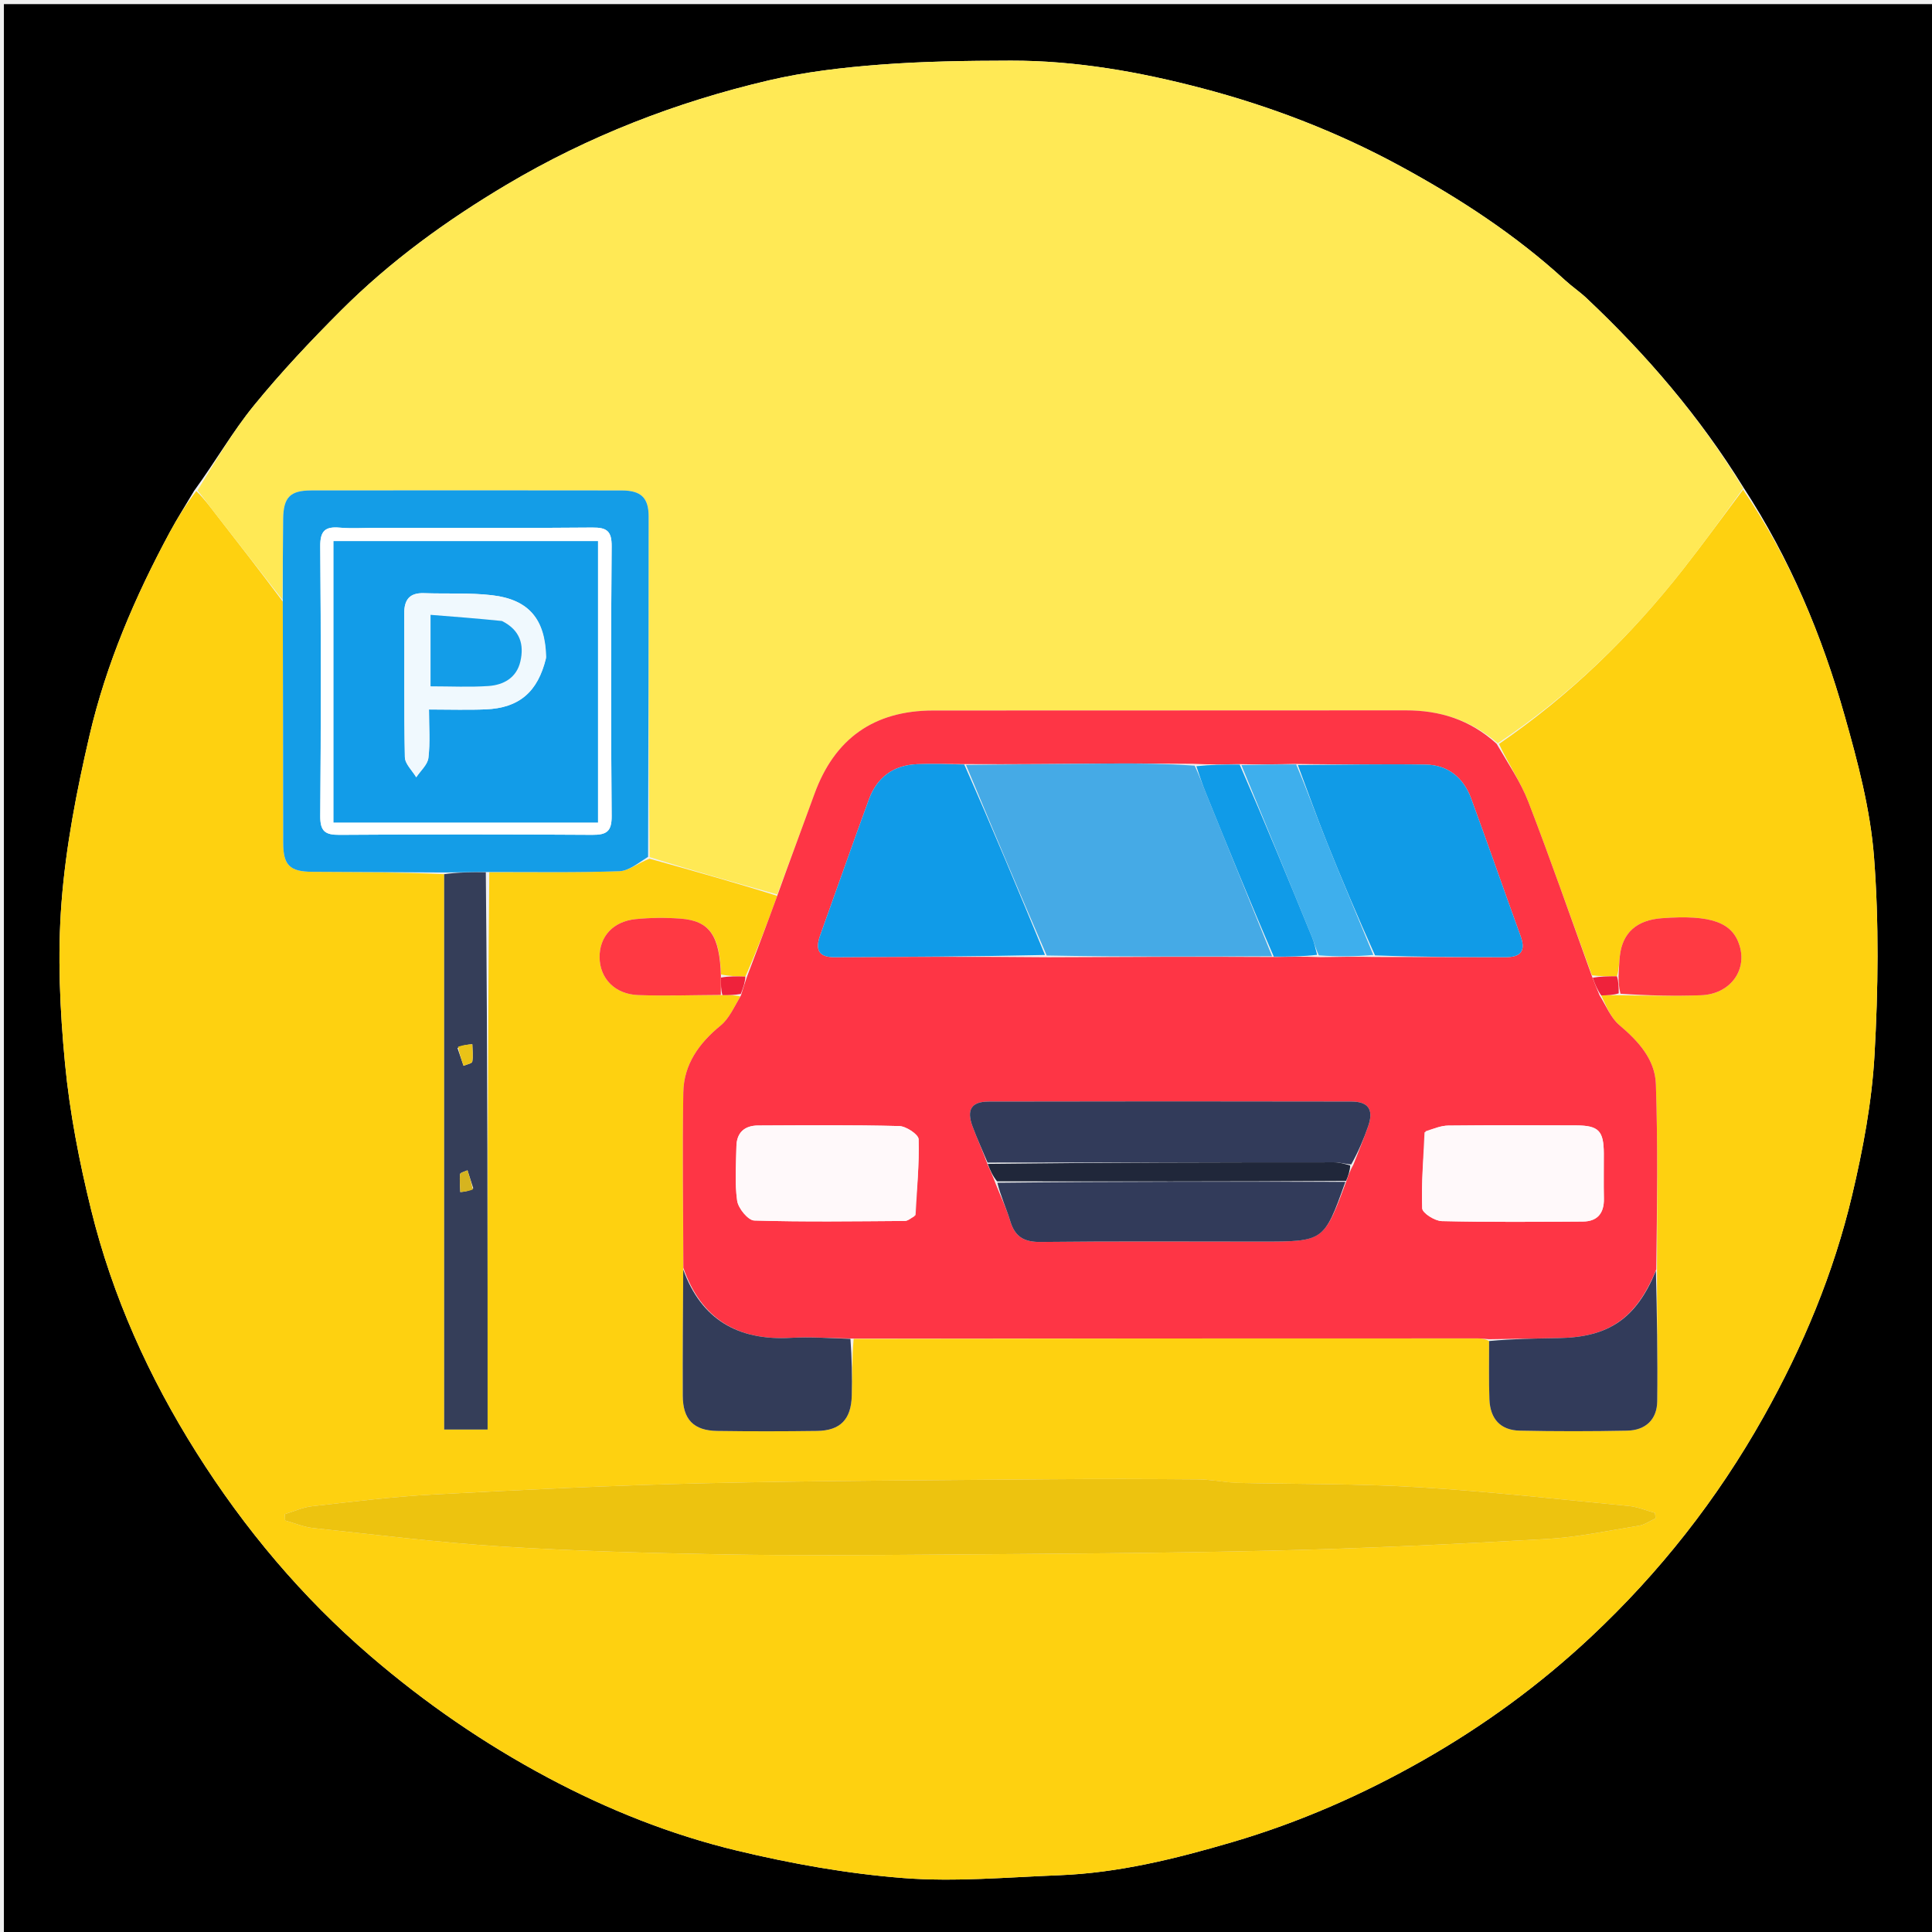
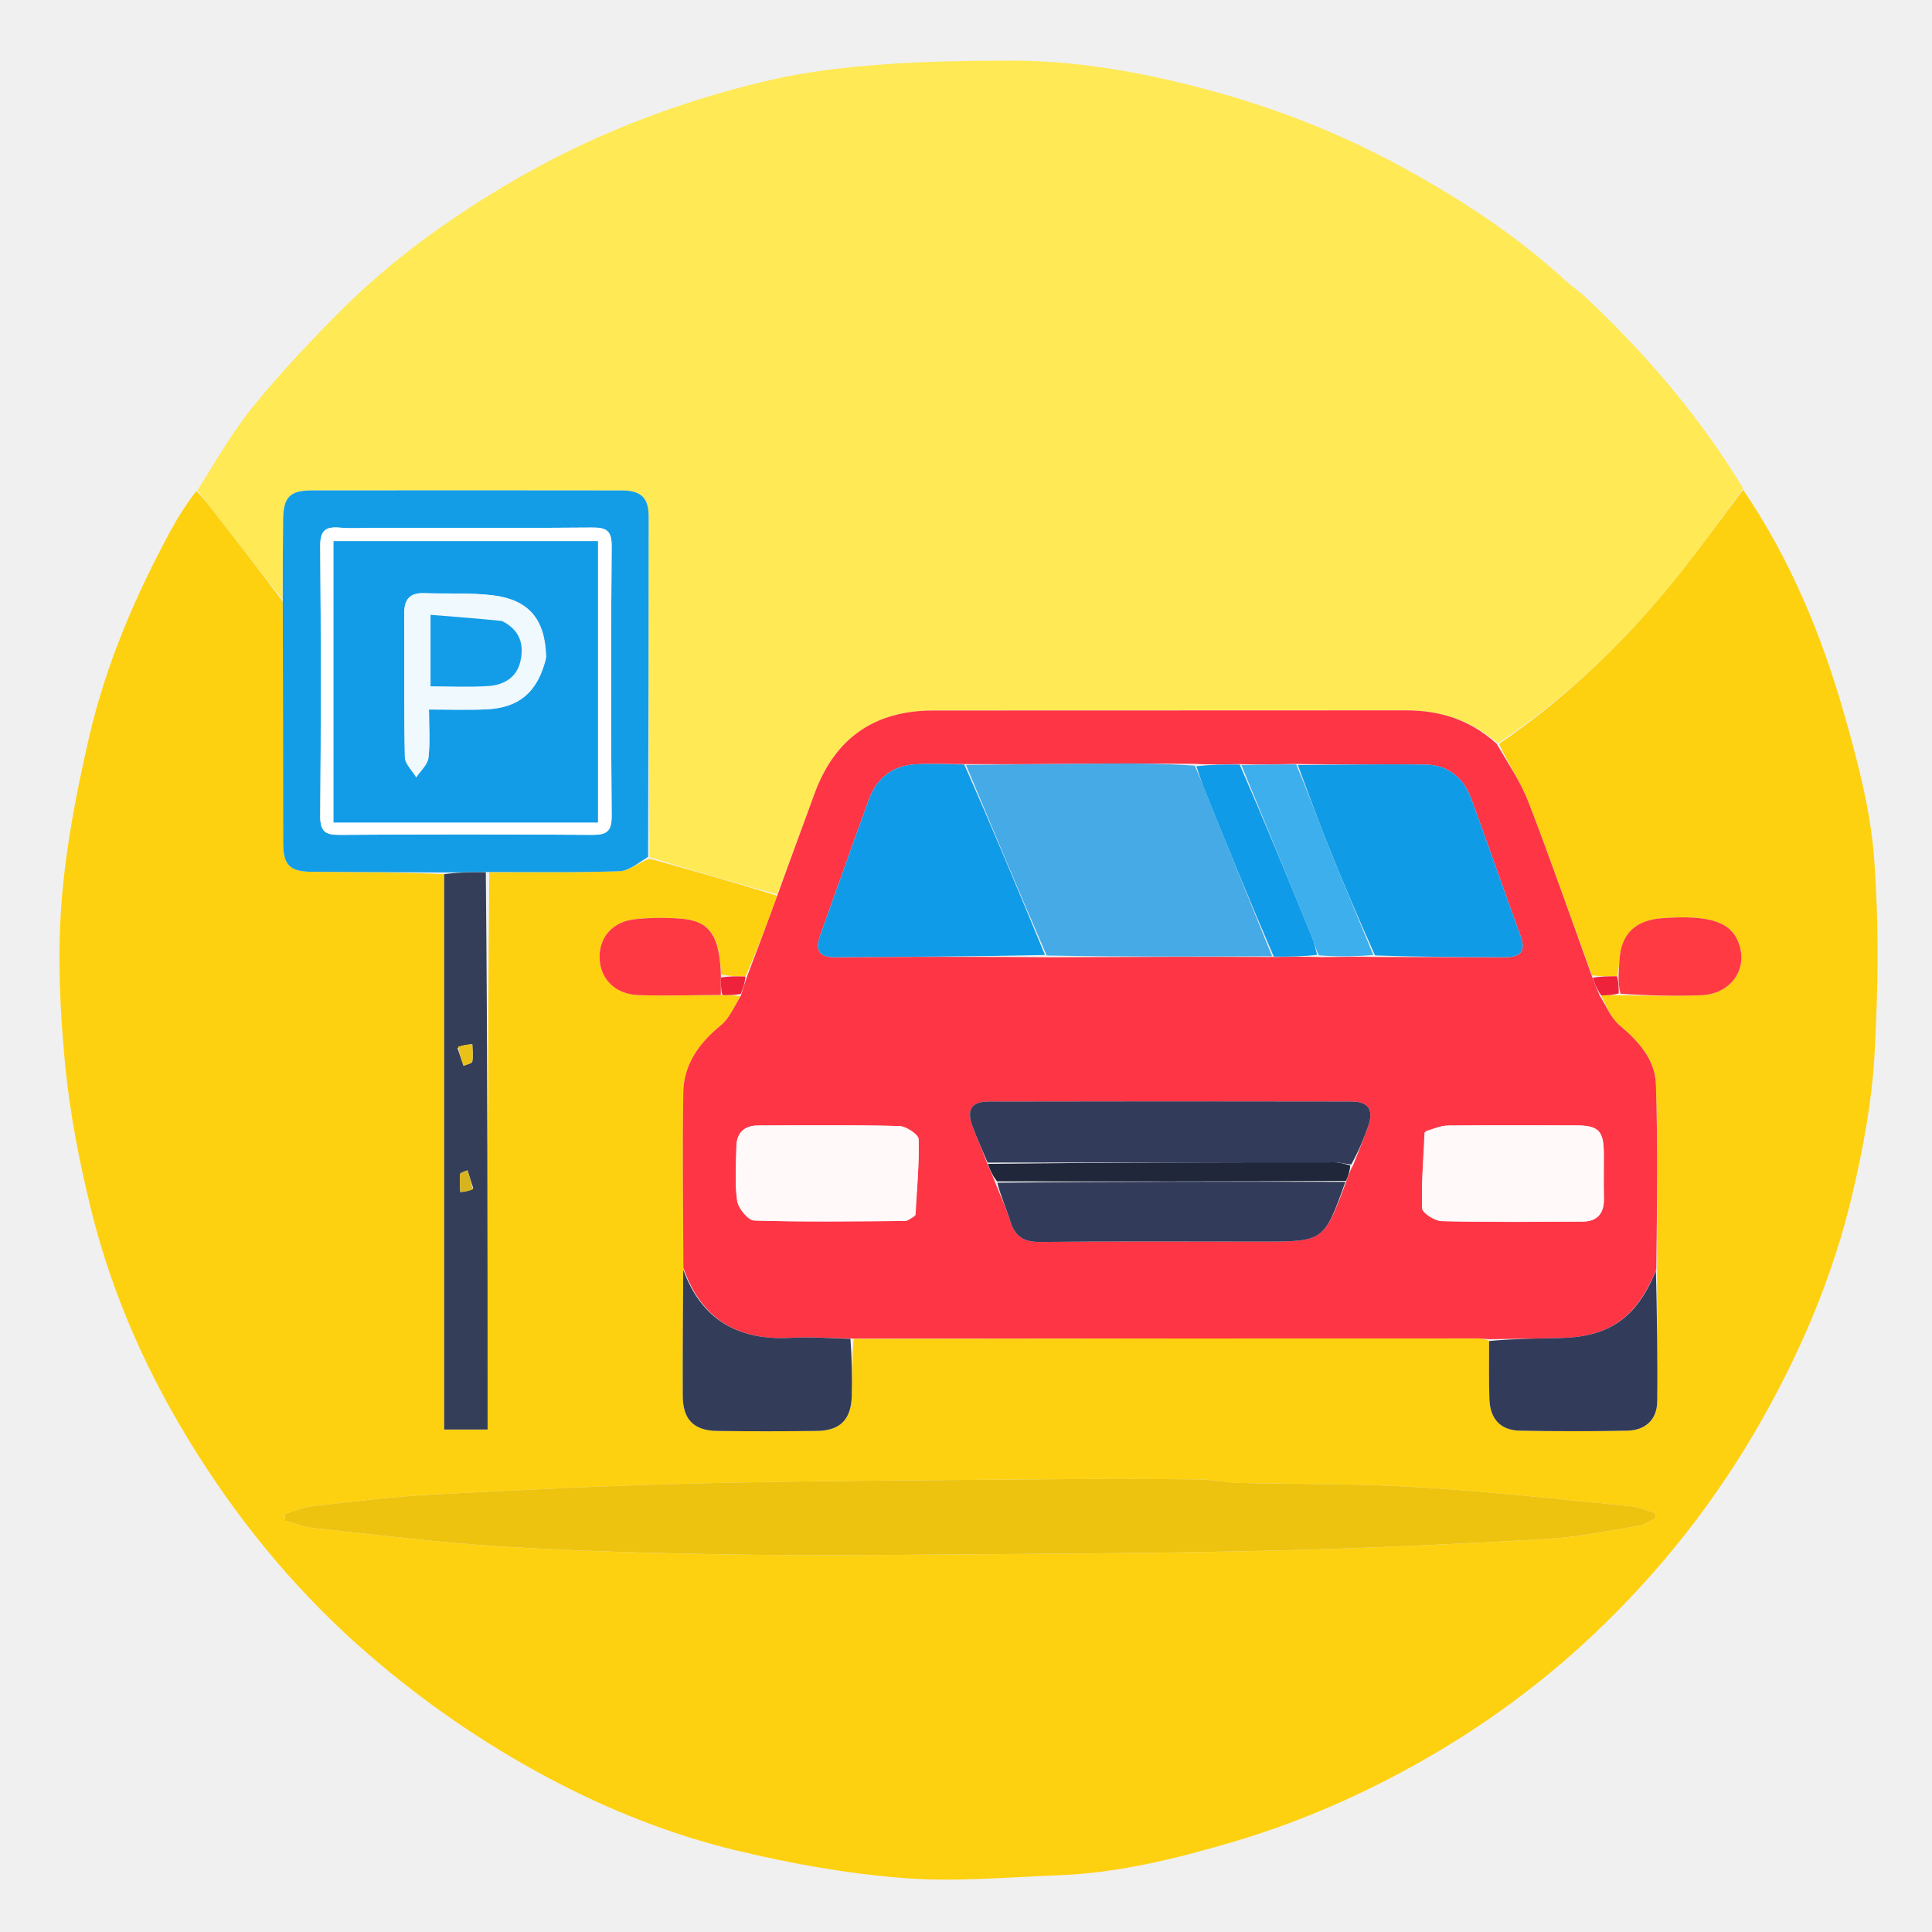
- <svg xmlns="http://www.w3.org/2000/svg" version="1.1" id="Layer_1" x="0px" y="0px" width="100%" viewBox="0 0 512 512" enable-background="new 0 0 512 512" xml:space="preserve">
-   <path fill="#000000" opacity="1" stroke="none" d=" M270,513   C180.022,513 90.544,513 1.033,513   C1.033,342.397 1.033,171.794 1.033,1.095   C171.562,1.095 342.123,1.095 512.842,1.095   C512.842,171.667 512.842,342.333 512.842,513   C432.127,513 351.313,513 270,513  M461.974,129.084   C450.465,110.443 436.335,93.972 420.42,78.987   C418.643,77.315 416.589,75.939 414.789,74.288   C401.661,62.242 386.842,52.598 371.274,44.116   C354.611,35.038 336.956,28.23 318.634,23.41   C302.044,19.046 285.142,16.042 267.902,16.072   C256.317,16.092 244.7,16.249 233.159,17.137   C223.271,17.898 213.299,19.057 203.663,21.317   C179.183,27.057 155.91,36.069 134.21,48.971   C118.31,58.423 103.425,69.219 90.348,82.3   C82.309,90.341 74.471,98.656 67.293,107.459   C61.624,114.41 57.1,122.294 51.42,130.106   C49.283,133.723 47.024,137.274 45.031,140.968   C35.777,158.123 28.11,176.006 23.703,194.98   C20.329,209.507 17.447,224.314 16.305,239.147   C15.217,253.288 15.875,267.699 17.23,281.85   C18.478,294.887 21.02,307.898 24.155,320.633   C29.803,343.573 39.475,364.983 52.055,384.933   C64.787,405.123 79.997,423.256 98.22,438.902   C112.737,451.367 128.297,462.079 145.153,471.07   C161.068,479.559 177.755,486.21 195.19,490.404   C209.693,493.892 224.559,496.548 239.41,497.704   C253.057,498.767 266.903,497.491 280.65,496.961   C296.338,496.357 311.464,492.616 326.459,488.215   C344.248,482.995 361.064,475.63 377.182,466.457   C393.257,457.308 408.063,446.482 421.52,433.883   C439.78,416.787 455.069,397.375 467.372,375.456   C477.83,356.824 485.957,337.357 490.847,316.667   C493.718,304.522 496.06,292.062 496.76,279.638   C497.744,262.187 497.968,244.561 496.636,227.154   C495.668,214.517 492.327,201.922 488.846,189.648   C482.83,168.435 474.426,148.146 461.974,129.084  z" />
-   <path fill="#FED110" opacity="1" stroke="none" d=" M461.936,129.77   C474.426,148.146 482.83,168.435 488.846,189.648   C492.327,201.922 495.668,214.517 496.636,227.154   C497.968,244.561 497.744,262.187 496.76,279.638   C496.06,292.062 493.718,304.522 490.847,316.667   C485.957,337.357 477.83,356.824 467.372,375.456   C455.069,397.375 439.78,416.787 421.52,433.883   C408.063,446.482 393.257,457.308 377.182,466.457   C361.064,475.63 344.248,482.995 326.459,488.215   C311.464,492.616 296.338,496.357 280.65,496.961   C266.903,497.491 253.057,498.767 239.41,497.704   C224.559,496.548 209.693,493.892 195.19,490.404   C177.755,486.21 161.068,479.559 145.153,471.07   C128.297,462.079 112.737,451.367 98.22,438.902   C79.997,423.256 64.787,405.123 52.055,384.933   C39.475,364.983 29.803,343.573 24.155,320.633   C21.02,307.898 18.478,294.887 17.23,281.85   C15.875,267.699 15.217,253.288 16.305,239.147   C17.447,224.314 20.329,209.507 23.703,194.98   C28.11,176.006 35.777,158.123 45.031,140.968   C47.024,137.274 49.283,133.723 52.021,130.139   C54.114,132.164 55.576,134.179 57.102,136.145   C63.011,143.755 68.941,151.349 74.937,159.419   C75.02,181.031 75.012,202.175 75.049,223.318   C75.059,229.311 76.783,230.998 82.759,231.036   C94.41,231.109 106.061,231.155 117.712,231.667   C117.713,280.992 117.713,329.862 117.713,378.837   C121.863,378.837 125.389,378.837 129.219,378.837   C129.219,329.362 129.219,280.288 129.671,231.154   C141.452,231.077 152.79,231.272 164.107,230.879   C166.681,230.79 169.186,228.67 172.137,227.564   C183.699,230.775 194.845,233.908 205.97,237.413   C203.285,244.804 200.622,251.822 197.531,258.801   C195.1,258.725 193.098,258.686 191.068,258.233   C190.757,247.88 188.027,244.024 180.382,243.448   C176.426,243.151 172.394,243.183 168.447,243.58   C162.436,244.185 158.851,248.218 158.897,253.691   C158.943,259.288 162.945,263.496 169.135,263.708   C176.424,263.958 183.73,263.706 191.454,263.714   C193.306,263.727 194.733,263.698 196.195,264.071   C194.509,266.938 193.223,269.933 190.984,271.762   C185.252,276.446 181.212,282.067 181.083,289.494   C180.815,304.983 181.061,320.481 181.06,336.447   C180.989,347.91 180.895,358.9 180.942,369.89   C180.969,376.168 183.819,379.121 190.051,379.212   C198.876,379.34 207.705,379.331 216.529,379.211   C222.686,379.127 225.566,376.159 225.726,369.882   C225.854,364.89 225.755,359.891 226.235,354.816   C281.689,354.718 336.664,354.697 391.639,354.689   C392.634,354.689 393.629,354.833 394.628,355.387   C394.646,360.856 394.521,365.855 394.713,370.841   C394.914,376.055 397.665,379.029 402.74,379.135   C412.223,379.334 421.714,379.326 431.197,379.141   C436.102,379.045 439.124,376.187 439.182,371.365   C439.32,359.723 439.103,348.077 439.123,336.06   C439.136,319.563 439.369,303.426 438.824,287.316   C438.601,280.703 434.158,275.897 429.121,271.634   C426.824,269.69 425.618,266.455 424.339,263.802   C426.166,263.75 427.57,263.702 429.433,263.76   C436.857,263.844 443.827,263.996 450.783,263.751   C458.367,263.484 463.032,257.325 461.022,250.653   C459.135,244.393 453.419,242.369 440.367,243.339   C433.748,243.832 429.987,247.174 429.288,253.269   C429.081,255.076 429.044,256.904 428.5,258.724   C426.068,258.738 424.066,258.75 421.886,258.462   C416.181,242.918 410.858,227.597 405.019,212.476   C402.965,207.155 399.648,202.323 397.246,197.152   C416.17,184.171 432.149,168.557 446.076,150.82   C451.5,143.912 456.657,136.793 461.936,129.77  M326.791,392.958   C323.656,392.64 320.523,392.075 317.385,392.049   C304.393,391.944 291.398,391.905 278.406,392.019   C247.784,392.288 217.156,392.378 186.544,393.078   C162.636,393.625 138.738,394.8 114.854,396.056   C104.1,396.621 93.382,397.975 82.67,399.172   C80.226,399.444 77.875,400.544 75.481,401.263   C75.508,401.825 75.535,402.388 75.562,402.95   C78.021,403.633 80.442,404.676 82.946,404.942   C99.602,406.71 116.244,408.798 132.95,409.84   C152.512,411.059 172.13,411.573 191.733,411.926   C210.55,412.264 229.38,412.127 248.203,411.982   C277.992,411.752 307.786,411.626 337.565,410.92   C361.639,410.349 385.706,409.201 409.751,407.86   C417.999,407.4 426.184,405.649 434.37,404.323   C435.897,404.075 437.296,403.042 438.754,402.372   C438.695,401.89 438.637,401.408 438.579,400.925   C436.262,400.298 433.978,399.325 431.623,399.099   C413.132,397.322 394.653,395.258 376.119,394.141   C360.028,393.172 343.87,393.326 326.791,392.958  z" />
-   <path fill="#FFE955" opacity="1" stroke="none" d=" M461.955,129.427   C456.657,136.793 451.5,143.912 446.076,150.82   C432.149,168.557 416.17,184.171 396.941,196.977   C389.587,190.721 381.573,188.241 372.547,188.252   C330.788,188.304 289.029,188.245 247.271,188.292   C231.582,188.31 221.151,195.769 215.833,210.413   C212.603,219.307 209.275,228.166 205.992,237.04   C194.845,233.908 183.699,230.775 172.167,227.142   C171.83,196.699 171.908,166.757 171.895,136.815   C171.893,131.895 169.843,129.985 164.798,129.978   C137.349,129.937 109.9,129.94 82.451,129.973   C76.861,129.979 75.111,131.817 75.042,137.502   C74.955,144.651 74.92,151.8 74.863,158.949   C68.941,151.349 63.011,143.755 57.102,136.145   C55.576,134.179 54.114,132.164 52.345,129.968   C57.1,122.294 61.624,114.41 67.293,107.459   C74.471,98.656 82.309,90.341 90.348,82.3   C103.425,69.219 118.31,58.423 134.21,48.971   C155.91,36.069 179.183,27.057 203.663,21.317   C213.299,19.057 223.271,17.898 233.159,17.137   C244.7,16.249 256.317,16.092 267.902,16.072   C285.142,16.042 302.044,19.046 318.634,23.41   C336.956,28.23 354.611,35.038 371.274,44.116   C386.842,52.598 401.661,62.242 414.789,74.288   C416.589,75.939 418.643,77.315 420.42,78.987   C436.335,93.972 450.465,110.443 461.955,129.427  z" />
-   <path fill="#FE3545" opacity="1" stroke="none" d=" M205.97,237.413   C209.275,228.166 212.603,219.307 215.833,210.413   C221.151,195.769 231.582,188.31 247.271,188.292   C289.029,188.245 330.788,188.304 372.547,188.252   C381.573,188.241 389.587,190.721 396.602,197.092   C399.648,202.323 402.965,207.155 405.019,212.476   C410.858,227.597 416.181,242.918 421.914,258.806   C422.72,260.903 423.318,262.354 423.917,263.806   C425.618,266.455 426.824,269.69 429.121,271.634   C434.158,275.897 438.601,280.703 438.824,287.316   C439.369,303.426 439.136,319.563 438.928,336.393   C433.657,349.394 426.358,354.392 413.068,354.608   C406.92,354.707 400.772,354.809 394.625,354.91   C393.629,354.833 392.634,354.689 391.639,354.689   C336.664,354.697 281.689,354.718 225.852,354.73   C219.875,354.641 214.742,354.244 209.649,354.538   C195.484,355.354 185.806,349.56 181.097,335.975   C181.061,320.481 180.815,304.983 181.083,289.494   C181.212,282.067 185.252,276.446 190.984,271.762   C193.223,269.933 194.509,266.938 196.364,263.797   C196.987,261.693 197.473,260.266 197.959,258.84   C200.622,251.822 203.285,244.804 205.97,237.413  M328.086,202.501   C324.392,202.574 320.698,202.648 316.114,202.415   C308.987,202.384 301.859,202.292 294.732,202.337   C281.819,202.418 268.906,202.581 255.086,202.492   C251.098,202.489 247.106,202.364 243.125,202.511   C236.817,202.744 232.432,205.952 230.275,211.831   C225.878,223.814 221.671,235.866 217.352,247.877   C216.026,251.566 216.831,253.693 221.158,253.67   C239.762,253.569 258.365,253.501 277.875,253.689   C297.625,253.597 317.375,253.506 338.003,253.618   C341.695,253.544 345.387,253.47 349.967,253.661   C354.658,253.571 359.348,253.481 364.945,253.616   C376.257,253.631 387.569,253.633 398.881,253.67   C402.81,253.682 404.479,252.232 402.991,248.132   C398.573,235.964 394.327,223.733 389.861,211.583   C387.843,206.095 383.732,202.723 377.837,202.625   C366.542,202.439 355.239,202.678 343.067,202.443   C338.369,202.544 333.671,202.646 328.086,202.501  M356.919,312.691   C357.333,311.497 357.747,310.303 358.674,308.608   C359.991,305.206 361.409,301.839 362.599,298.393   C364.083,294.092 362.676,291.93 358.154,291.922   C326.09,291.861 294.026,291.856 261.962,291.929   C257.404,291.94 256.097,294.097 257.714,298.462   C258.921,301.721 260.373,304.889 261.797,308.787   C262.447,310.223 263.096,311.66 263.904,313.828   C265.194,317.071 266.72,320.243 267.717,323.574   C268.965,327.747 271.351,329.183 275.763,329.132   C295.235,328.906 314.71,329.035 334.184,329.035   C350.89,329.035 350.89,329.035 356.919,312.691  M242.645,322.01   C242.994,315.305 243.628,308.592 243.44,301.902   C243.404,300.639 240.125,298.46 238.299,298.415   C225.836,298.104 213.361,298.215 200.89,298.269   C197.356,298.285 195.229,300.116 195.161,303.768   C195.072,308.588 194.682,313.477 195.354,318.203   C195.639,320.206 198.248,323.399 199.879,323.448   C213.164,323.85 226.469,323.652 239.767,323.566   C240.525,323.561 241.279,322.938 242.645,322.01  M377.502,300.089   C377.218,306.805 376.655,313.533 376.901,320.23   C376.947,321.468 380.241,323.559 382.074,323.603   C394.538,323.9 407.012,323.806 419.481,323.72   C423.338,323.693 425.135,321.505 425.048,317.624   C424.958,313.635 425.048,309.643 425.026,305.653   C424.992,299.688 423.657,298.273 417.74,298.247   C406.434,298.195 395.126,298.173 383.821,298.288   C381.908,298.307 380.003,299.073 377.502,300.089  z" />
-   <path fill="#EDC30F" opacity="1" stroke="none" d=" M327.266,392.97   C343.87,393.326 360.028,393.172 376.119,394.141   C394.653,395.258 413.132,397.322 431.623,399.099   C433.978,399.325 436.262,400.298 438.579,400.925   C438.637,401.408 438.695,401.89 438.754,402.372   C437.296,403.042 435.897,404.075 434.37,404.323   C426.184,405.649 417.999,407.4 409.751,407.86   C385.706,409.201 361.639,410.349 337.565,410.92   C307.786,411.626 277.992,411.752 248.203,411.982   C229.38,412.127 210.55,412.264 191.733,411.926   C172.13,411.573 152.512,411.059 132.95,409.84   C116.244,408.798 99.602,406.71 82.946,404.942   C80.442,404.676 78.021,403.633 75.562,402.95   C75.535,402.388 75.508,401.825 75.481,401.263   C77.875,400.544 80.226,399.444 82.67,399.172   C93.382,397.975 104.1,396.621 114.854,396.056   C138.738,394.8 162.636,393.625 186.544,393.078   C217.156,392.378 247.784,392.288 278.406,392.019   C291.398,391.905 304.393,391.944 317.385,392.049   C320.523,392.075 323.656,392.64 327.266,392.97  z" />
-   <path fill="#149DE7" opacity="1" stroke="none" d=" M74.937,159.419   C74.92,151.8 74.955,144.651 75.042,137.502   C75.111,131.817 76.861,129.979 82.451,129.973   C109.9,129.94 137.349,129.937 164.798,129.978   C169.843,129.985 171.893,131.895 171.895,136.815   C171.908,166.757 171.83,196.699 171.752,227.063   C169.186,228.67 166.681,230.79 164.107,230.879   C152.79,231.272 141.452,231.077 129.197,231.089   C124.752,231.126 121.232,231.169 117.712,231.212   C106.061,231.155 94.41,231.109 82.759,231.036   C76.783,230.998 75.059,229.311 75.049,223.318   C75.012,202.175 75.02,181.031 74.937,159.419  M99.506,139.886   C96.341,139.886 93.158,140.103 90.016,139.831   C86.192,139.5 84.836,140.66 84.87,144.771   C85.068,168.588 85.064,192.409 84.873,216.227   C84.84,220.286 86.129,221.272 89.983,221.245   C112.302,221.089 134.623,221.094 156.942,221.241   C160.74,221.266 162.126,220.366 162.092,216.255   C161.895,192.438 161.897,168.617 162.091,144.8   C162.124,140.721 160.817,139.773 156.97,139.808   C138.149,139.982 119.326,139.886 99.506,139.886  z" />
-   <path fill="#353E59" opacity="1" stroke="none" d=" M117.712,231.667   C121.232,231.169 124.752,231.126 128.745,231.148   C129.219,280.288 129.219,329.362 129.219,378.837   C125.389,378.837 121.863,378.837 117.713,378.837   C117.713,329.862 117.713,280.992 117.712,231.667  M125.416,314.898   C124.907,313.313 124.398,311.729 123.889,310.144   C123.204,310.476 121.978,310.743 121.929,311.152   C121.742,312.714 121.933,314.322 121.983,315.912   C123.05,315.805 124.118,315.698 125.416,314.898  M121.24,277.741   C121.774,279.309 122.309,280.878 122.844,282.446   C123.652,282.09 125.063,281.847 125.154,281.358   C125.432,279.868 125.201,278.283 125.168,276.736   C123.966,276.83 122.765,276.925 121.24,277.741  z" />
-   <path fill="#333C59" opacity="1" stroke="none" d=" M181.06,336.447   C185.806,349.56 195.484,355.354 209.649,354.538   C214.742,354.244 219.875,354.641 225.373,354.809   C225.755,359.891 225.854,364.89 225.726,369.882   C225.566,376.159 222.686,379.127 216.529,379.211   C207.705,379.331 198.876,379.34 190.051,379.212   C183.819,379.121 180.969,376.168 180.942,369.89   C180.895,358.9 180.989,347.91 181.06,336.447  z" />
-   <path fill="#323B5A" opacity="1" stroke="none" d=" M394.628,355.387   C400.772,354.809 406.92,354.707 413.068,354.608   C426.358,354.392 433.657,349.394 438.834,336.764   C439.103,348.077 439.32,359.723 439.182,371.365   C439.124,376.187 436.102,379.045 431.197,379.141   C421.714,379.326 412.223,379.334 402.74,379.135   C397.665,379.029 394.914,376.055 394.713,370.841   C394.521,365.855 394.646,360.856 394.628,355.387  z" />
-   <path fill="#FF3A43" opacity="1" stroke="none" d=" M428.929,258.722   C429.044,256.904 429.081,255.076 429.288,253.269   C429.987,247.174 433.748,243.832 440.367,243.339   C453.419,242.369 459.135,244.393 461.022,250.653   C463.032,257.325 458.367,263.484 450.783,263.751   C443.827,263.996 436.857,263.844 429.439,263.351   C428.966,261.464 428.947,260.093 428.929,258.722  z" />
-   <path fill="#FF3943" opacity="1" stroke="none" d=" M191.028,263.672   C183.73,263.706 176.424,263.958 169.135,263.708   C162.945,263.496 158.943,259.288 158.897,253.691   C158.851,248.218 162.436,244.185 168.447,243.58   C172.394,243.183 176.426,243.151 180.382,243.448   C188.027,244.024 190.757,247.88 191.044,258.654   C191.042,260.884 191.035,262.278 191.028,263.672  z" />
-   <path fill="#EF223B" opacity="1" stroke="none" d=" M191.454,263.714   C191.035,262.278 191.042,260.884 191.072,259.069   C193.098,258.686 195.1,258.725 197.531,258.801   C197.473,260.266 196.987,261.693 196.33,263.394   C194.733,263.698 193.306,263.727 191.454,263.714  z" />
-   <path fill="#EF223B" opacity="1" stroke="none" d=" M428.5,258.724   C428.947,260.093 428.966,261.464 428.979,263.244   C427.57,263.702 426.166,263.75 424.339,263.802   C423.318,262.354 422.72,260.903 422.093,259.107   C424.066,258.75 426.068,258.738 428.5,258.724  z" />
-   <path fill="#45AAE6" opacity="1" stroke="none" d=" M337.126,253.414   C317.375,253.506 297.625,253.597 277.385,253.217   C269.928,236.067 262.96,219.388 255.993,202.709   C268.906,202.581 281.819,202.418 294.732,202.337   C301.859,202.292 308.987,202.384 316.599,202.903   C317.88,205.575 318.612,207.785 319.483,209.938   C325.348,224.437 331.241,238.923 337.126,253.414  z" />
-   <path fill="#109BE8" opacity="1" stroke="none" d=" M255.539,202.601   C262.96,219.388 269.928,236.067 276.932,253.083   C258.365,253.501 239.762,253.569 221.158,253.67   C216.831,253.693 216.026,251.566 217.352,247.877   C221.671,235.866 225.878,223.814 230.275,211.831   C232.432,205.952 236.817,202.744 243.125,202.511   C247.106,202.364 251.098,202.489 255.539,202.601  z" />
-   <path fill="#109BE7" opacity="1" stroke="none" d=" M343.939,202.74   C355.239,202.678 366.542,202.439 377.837,202.625   C383.732,202.723 387.843,206.095 389.861,211.583   C394.327,223.733 398.573,235.964 402.991,248.132   C404.479,252.232 402.81,253.682 398.881,253.67   C387.569,253.633 376.257,253.631 364.399,253.187   C359.772,242.916 355.603,233.11 351.639,223.223   C348.925,216.454 346.496,209.572 343.939,202.74  z" />
-   <path fill="#323B5A" opacity="1" stroke="none" d=" M261.717,308.097   C260.373,304.889 258.921,301.721 257.714,298.462   C256.097,294.097 257.404,291.94 261.962,291.929   C294.026,291.856 326.09,291.861 358.154,291.922   C362.676,291.93 364.083,294.092 362.599,298.393   C361.409,301.839 359.991,305.206 358.076,308.602   C356.178,308.397 354.878,308.026 353.578,308.025   C322.957,308.025 292.337,308.065 261.717,308.097  z" />
-   <path fill="#323B5A" opacity="1" stroke="none" d=" M356.542,313.193   C350.89,329.035 350.89,329.035 334.184,329.035   C314.71,329.035 295.235,328.906 275.763,329.132   C271.351,329.183 268.965,327.747 267.717,323.574   C266.72,320.243 265.194,317.071 264.311,313.439   C295.326,313.098 325.934,313.145 356.542,313.193  z" />
-   <path fill="#FFF9FA" opacity="1" stroke="none" d=" M242.34,322.306   C241.279,322.938 240.525,323.561 239.767,323.566   C226.469,323.652 213.164,323.85 199.879,323.448   C198.248,323.399 195.639,320.206 195.354,318.203   C194.682,313.477 195.072,308.588 195.161,303.768   C195.229,300.116 197.356,298.285 200.89,298.269   C213.361,298.215 225.836,298.104 238.299,298.415   C240.125,298.46 243.404,300.639 243.44,301.902   C243.628,308.592 242.994,315.305 242.34,322.306  z" />
-   <path fill="#FFF9FA" opacity="1" stroke="none" d=" M377.798,299.791   C380.003,299.073 381.908,298.307 383.821,298.288   C395.126,298.173 406.434,298.195 417.74,298.247   C423.657,298.273 424.992,299.688 425.026,305.653   C425.048,309.643 424.958,313.635 425.048,317.624   C425.135,321.505 423.338,323.693 419.481,323.72   C407.012,323.806 394.538,323.9 382.074,323.603   C380.241,323.559 376.947,321.468 376.901,320.23   C376.655,313.533 377.218,306.805 377.798,299.791  z" />
-   <path fill="#3EAFED" opacity="1" stroke="none" d=" M343.503,202.592   C346.496,209.572 348.925,216.454 351.639,223.223   C355.603,233.11 359.772,242.916 363.946,253.074   C359.348,253.481 354.658,253.571 349.491,253.174   C348.59,251.263 348.283,249.792 347.724,248.424   C341.496,233.189 335.23,217.97 328.973,202.747   C333.671,202.646 338.369,202.544 343.503,202.592  z" />
-   <path fill="#109BE8" opacity="1" stroke="none" d=" M328.529,202.624   C335.23,217.97 341.496,233.189 347.724,248.424   C348.283,249.792 348.59,251.263 349.047,253.042   C345.387,253.47 341.695,253.544 337.565,253.516   C331.241,238.923 325.348,224.437 319.483,209.938   C318.612,207.785 317.88,205.575 317.044,203.056   C320.698,202.648 324.392,202.574 328.529,202.624  z" />
-   <path fill="#20273A" opacity="1" stroke="none" d=" M356.73,312.942   C325.934,313.145 295.326,313.098 264.232,313.073   C263.096,311.66 262.447,310.223 261.757,308.442   C292.337,308.065 322.957,308.025 353.578,308.025   C354.878,308.026 356.178,308.397 357.82,308.852   C357.747,310.303 357.333,311.497 356.73,312.942  z" />
-   <path fill="#FFFFFF" opacity="1" stroke="none" d=" M100.005,139.886   C119.326,139.886 138.149,139.982 156.97,139.808   C160.817,139.773 162.124,140.721 162.091,144.8   C161.897,168.617 161.895,192.438 162.092,216.255   C162.126,220.366 160.74,221.266 156.942,221.241   C134.623,221.094 112.302,221.089 89.983,221.245   C86.129,221.272 84.84,220.286 84.873,216.227   C85.064,192.409 85.068,168.588 84.87,144.771   C84.836,140.66 86.192,139.5 90.016,139.831   C93.158,140.103 96.341,139.886 100.005,139.886  M116.5,217.97   C130.436,217.97 144.371,217.97 158.469,217.97   C158.469,192.732 158.469,168.044 158.469,143.395   C134.89,143.395 111.678,143.395 88.395,143.395   C88.395,168.326 88.395,192.891 88.395,217.97   C97.608,217.97 106.554,217.97 116.5,217.97  z" />
-   <path fill="#D6B41F" opacity="1" stroke="none" d=" M125.3,315.245   C124.118,315.698 123.05,315.805 121.983,315.912   C121.933,314.322 121.742,312.714 121.929,311.152   C121.978,310.743 123.204,310.476 123.889,310.144   C124.398,311.729 124.907,313.313 125.3,315.245  z" />
-   <path fill="#EAC217" opacity="1" stroke="none" d=" M121.401,277.38   C122.765,276.925 123.966,276.83 125.168,276.736   C125.201,278.283 125.432,279.868 125.154,281.358   C125.063,281.847 123.652,282.09 122.844,282.446   C122.309,280.878 121.774,279.309 121.401,277.38  z" />
-   <path fill="#129CE8" opacity="1" stroke="none" d=" M116,217.97   C106.554,217.97 97.608,217.97 88.395,217.97   C88.395,192.891 88.395,168.326 88.395,143.395   C111.678,143.395 134.89,143.395 158.469,143.395   C158.469,168.044 158.469,192.732 158.469,217.97   C144.371,217.97 130.436,217.97 116,217.97  M144.744,174.135   C144.537,164.14 140.216,158.879 130.351,157.736   C124.427,157.05 118.386,157.406 112.401,157.197   C108.512,157.06 107.094,158.929 107.122,162.675   C107.214,175.334 107.032,187.996 107.295,200.65   C107.332,202.449 109.255,204.208 110.305,205.985   C111.432,204.279 113.311,202.663 113.531,200.847   C114.023,196.802 113.685,192.657 113.685,188.025   C119.16,188.025 123.963,188.193 128.749,187.988   C137.561,187.611 142.514,183.431 144.744,174.135  z" />
-   <path fill="#F0F9FE" opacity="1" stroke="none" d=" M144.681,174.537   C142.514,183.431 137.561,187.611 128.749,187.988   C123.963,188.193 119.16,188.025 113.685,188.025   C113.685,192.657 114.023,196.802 113.531,200.847   C113.311,202.663 111.432,204.279 110.305,205.985   C109.255,204.208 107.332,202.449 107.295,200.65   C107.032,187.996 107.214,175.334 107.122,162.675   C107.094,158.929 108.512,157.06 112.401,157.197   C118.386,157.406 124.427,157.05 130.351,157.736   C140.216,158.879 144.537,164.14 144.681,174.537  M132.675,164.388   C126.493,163.907 120.311,163.425 114.1,162.941   C114.1,170.019 114.1,175.902 114.1,181.881   C119.487,181.881 124.477,182.137 129.427,181.801   C133.478,181.527 136.911,179.606 137.904,175.277   C138.925,170.824 137.859,166.995 132.675,164.388  z" />
-   <path fill="#139DE8" opacity="1" stroke="none" d=" M133.034,164.575   C137.859,166.995 138.925,170.824 137.904,175.277   C136.911,179.606 133.478,181.527 129.427,181.801   C124.477,182.137 119.487,181.881 114.1,181.881   C114.1,175.902 114.1,170.019 114.1,162.941   C120.311,163.425 126.493,163.907 133.034,164.575  z" />
+ <svg xmlns="http://www.w3.org/2000/svg" width="512" height="512" xml:space="preserve" enable-background="new 0 0 512 512" version="1.1">
+   <g>
+     <path id="svg_2" d="m461.936,129.77c12.491,18.375 20.894,38.665 26.91,59.877c3.481,12.274 6.822,24.87 7.79,37.507c1.333,17.407 1.109,35.032 0.125,52.484c-0.7,12.424 -3.043,24.883 -5.913,37.029c-4.89,20.69 -13.018,40.157 -23.475,58.789c-12.303,21.92 -27.592,41.332 -45.853,58.428c-13.457,12.598 -28.263,23.425 -44.338,32.574c-16.118,9.173 -32.934,16.538 -50.723,21.758c-14.995,4.401 -30.121,8.141 -45.809,8.746c-13.747,0.53 -27.594,1.806 -41.24,0.743c-14.851,-1.156 -29.717,-3.812 -44.22,-7.301c-17.435,-4.194 -34.122,-10.844 -50.037,-19.333c-16.857,-8.992 -32.417,-19.703 -46.933,-32.168c-18.223,-15.647 -33.433,-33.779 -46.165,-53.97c-12.58,-19.95 -22.252,-41.36 -27.9,-64.3c-3.136,-12.736 -5.677,-25.746 -6.925,-38.783c-1.355,-14.152 -2.013,-28.563 -0.925,-42.703c1.141,-14.833 4.023,-29.64 7.398,-44.168c4.407,-18.973 12.074,-36.857 21.329,-54.011c1.993,-3.695 4.252,-7.246 6.99,-10.83c2.093,2.025 3.555,4.04 5.081,6.006c5.909,7.61 11.839,15.205 17.835,23.274c0.083,21.613 0.075,42.756 0.112,63.9c0.01,5.993 1.734,7.68 7.71,7.718c11.651,0.074 23.302,0.119 34.954,0.631c0,49.325 0,98.194 0,147.17c4.151,0 7.676,0 11.507,0c0,-49.474 0,-98.549 0.452,-147.683c11.782,-0.077 23.119,0.117 34.436,-0.275c2.575,-0.089 5.079,-2.209 8.031,-3.315c11.562,3.211 22.708,6.343 33.832,9.849c-2.685,7.391 -5.348,14.409 -8.439,21.388c-2.431,-0.077 -4.433,-0.115 -6.462,-0.568c-0.312,-10.353 -3.041,-14.209 -10.686,-14.784c-3.956,-0.298 -7.988,-0.265 -11.935,0.132c-6.011,0.605 -9.596,4.637 -9.551,10.111c0.046,5.597 4.049,9.805 10.239,10.017c7.289,0.25 14.595,-0.002 22.318,0.006c1.852,0.013 3.28,-0.016 4.741,0.357c-1.686,2.867 -2.972,5.862 -5.21,7.691c-5.733,4.684 -9.773,10.305 -9.901,17.732c-0.269,15.489 -0.022,30.987 -0.023,46.954c-0.071,11.462 -0.165,22.453 -0.118,33.443c0.027,6.278 2.877,9.231 9.109,9.322c8.824,0.129 17.653,0.12 26.478,-0.001c6.157,-0.084 9.037,-3.052 9.197,-9.329c0.128,-4.993 0.028,-9.991 0.509,-15.067c55.454,-0.098 110.429,-0.118 165.404,-0.127c0.995,-0 1.991,0.144 2.99,0.698c0.018,5.469 -0.107,10.468 0.085,15.454c0.201,5.214 2.952,8.188 8.027,8.295c9.482,0.199 18.974,0.191 28.456,0.006c4.905,-0.096 7.928,-2.955 7.985,-7.776c0.138,-11.642 -0.079,-23.289 -0.059,-35.305c0.013,-16.498 0.246,-32.634 -0.298,-48.744c-0.223,-6.613 -4.666,-11.419 -9.703,-15.682c-2.298,-1.944 -3.503,-5.179 -4.782,-7.832c1.827,-0.052 3.231,-0.101 5.094,-0.043c7.423,0.084 14.394,0.236 21.35,-0.009c7.583,-0.267 12.249,-6.426 10.238,-13.098c-1.886,-6.26 -7.603,-8.284 -20.654,-7.313c-6.619,0.492 -10.38,3.835 -11.079,9.929c-0.207,1.808 -0.244,3.635 -0.788,5.455c-2.431,0.014 -4.433,0.027 -6.614,-0.262c-5.705,-15.544 -11.028,-30.865 -16.867,-45.986c-2.054,-5.32 -5.371,-10.153 -7.773,-15.324c18.923,-12.981 34.902,-28.594 48.83,-46.331c5.425,-6.908 10.581,-14.027 15.86,-21.05m-135.145,263.187c-3.135,-0.317 -6.268,-0.883 -9.406,-0.908c-12.993,-0.105 -25.987,-0.144 -38.98,-0.03c-30.622,0.269 -61.249,0.359 -91.862,1.059c-23.907,0.546 -47.806,1.722 -71.689,2.978c-10.754,0.565 -21.472,1.92 -32.184,3.116c-2.444,0.273 -4.795,1.373 -7.189,2.092c0.027,0.562 0.054,1.124 0.081,1.687c2.459,0.683 4.88,1.727 7.384,1.992c16.655,1.768 33.298,3.856 50.004,4.898c19.563,1.22 39.18,1.733 58.783,2.086c18.818,0.339 37.647,0.201 56.47,0.056c29.789,-0.229 59.583,-0.356 89.363,-1.062c24.074,-0.571 48.14,-1.719 72.185,-3.06c8.249,-0.46 16.433,-2.211 24.62,-3.537c1.526,-0.247 2.925,-1.28 4.383,-1.95c-0.058,-0.482 -0.116,-0.965 -0.174,-1.447c-2.317,-0.627 -4.601,-1.6 -6.957,-1.826c-18.491,-1.777 -36.97,-3.841 -55.504,-4.958c-16.091,-0.969 -32.249,-0.816 -49.328,-1.183z" fill="#FED110" />
+     <path id="svg_3" d="m461.955,129.427c-5.298,7.366 -10.454,14.485 -15.879,21.393c-13.927,17.737 -29.906,33.35 -49.135,46.156c-7.354,-6.256 -15.368,-8.736 -24.395,-8.725c-41.758,0.053 -83.517,-0.007 -125.276,0.04c-15.689,0.018 -26.12,7.477 -31.438,22.121c-3.23,8.894 -6.558,17.752 -9.841,26.627c-11.146,-3.132 -22.293,-6.265 -33.824,-9.898c-0.338,-30.443 -0.259,-60.385 -0.272,-90.327c-0.002,-4.92 -2.052,-6.83 -7.098,-6.838c-27.449,-0.04 -54.898,-0.037 -82.347,-0.005c-5.59,0.007 -7.339,1.845 -7.408,7.529c-0.087,7.149 -0.122,14.298 -0.18,21.447c-5.922,-7.6 -11.852,-15.195 -17.761,-22.805c-1.526,-1.965 -2.988,-3.98 -4.757,-6.177c4.755,-7.674 9.28,-15.558 14.948,-22.509c7.178,-8.803 15.017,-17.118 23.055,-25.158c13.077,-13.081 27.963,-23.877 43.862,-33.33c21.701,-12.902 44.974,-21.914 69.454,-27.654c9.636,-2.259 19.607,-3.419 29.495,-4.18c11.542,-0.888 23.158,-1.045 34.743,-1.065c17.24,-0.03 34.142,2.974 50.732,7.338c18.322,4.82 35.977,11.628 52.64,20.706c15.568,8.482 30.387,18.125 43.515,30.172c1.799,1.651 3.854,3.026 5.631,4.699c15.914,14.984 30.045,31.456 41.535,50.44z" fill="#FFE955" />
+     <path id="svg_4" d="m205.97,237.413c3.305,-9.248 6.633,-18.106 9.863,-27c5.318,-14.644 15.75,-22.104 31.438,-22.121c41.758,-0.047 83.517,0.012 125.276,-0.04c9.027,-0.011 17.04,2.469 24.056,8.841c3.045,5.23 6.362,10.063 8.417,15.383c5.839,15.122 11.162,30.443 16.895,46.33c0.805,2.097 1.404,3.549 2.002,5.001c1.701,2.649 2.907,5.884 5.205,7.828c5.037,4.263 9.48,9.069 9.703,15.682c0.544,16.11 0.312,32.247 0.103,49.077c-5.271,13.001 -12.57,17.999 -25.86,18.215c-6.148,0.1 -12.295,0.202 -18.443,0.303c-0.995,-0.077 -1.991,-0.221 -2.986,-0.221c-54.975,0.008 -109.95,0.028 -165.787,0.041c-5.977,-0.089 -11.11,-0.486 -16.203,-0.192c-14.165,0.816 -23.843,-4.978 -28.553,-18.562c-0.035,-15.494 -0.282,-30.993 -0.014,-46.482c0.129,-7.427 4.169,-13.047 9.901,-17.732c2.239,-1.829 3.524,-4.824 5.38,-7.965c0.622,-2.104 1.109,-3.53 1.595,-4.957c2.663,-7.018 5.326,-14.035 8.011,-21.426m122.116,-34.912c-3.694,0.073 -7.387,0.146 -11.971,-0.087c-7.127,-0.03 -14.255,-0.123 -21.382,-0.078c-12.913,0.081 -25.826,0.244 -39.647,0.155c-3.987,-0.003 -7.979,-0.128 -11.961,0.019c-6.308,0.233 -10.692,3.441 -12.849,9.32c-4.397,11.983 -8.604,24.035 -12.923,36.046c-1.326,3.689 -0.521,5.816 3.806,5.793c18.604,-0.101 37.207,-0.169 56.716,0.019c19.75,-0.092 39.501,-0.184 60.129,-0.071c3.692,-0.074 7.384,-0.148 11.964,0.043c4.691,-0.09 9.381,-0.18 14.979,-0.044c11.312,0.015 22.624,0.017 33.936,0.053c3.929,0.013 5.598,-1.438 4.109,-5.537c-4.418,-12.168 -8.663,-24.399 -13.13,-36.549c-2.018,-5.488 -6.129,-8.861 -12.023,-8.958c-11.296,-0.186 -22.599,0.053 -34.77,-0.182c-4.698,0.101 -9.396,0.203 -14.982,0.058m28.833,110.189c0.414,-1.194 0.829,-2.388 1.755,-4.082c1.317,-3.402 2.736,-6.769 3.925,-10.215c1.485,-4.301 0.077,-6.463 -4.445,-6.472c-32.064,-0.06 -64.128,-0.066 -96.192,0.008c-4.558,0.01 -5.865,2.168 -4.248,6.532c1.207,3.259 2.66,6.427 4.083,10.325c0.65,1.437 1.3,2.873 2.107,5.042c1.291,3.243 2.816,6.415 3.813,9.746c1.249,4.173 3.634,5.609 8.047,5.558c19.471,-0.226 38.947,-0.097 58.421,-0.097c16.705,0 16.705,0 22.734,-16.344m-114.273,9.319c0.349,-6.705 0.983,-13.418 0.794,-20.107c-0.036,-1.264 -3.315,-3.442 -5.14,-3.487c-12.464,-0.311 -24.939,-0.199 -37.41,-0.146c-3.533,0.015 -5.66,1.846 -5.728,5.499c-0.09,4.821 -0.479,9.709 0.193,14.435c0.285,2.002 2.893,5.196 4.525,5.245c13.286,0.402 26.59,0.204 39.888,0.118c0.758,-0.005 1.512,-0.628 2.878,-1.557m134.856,-21.921c-0.284,6.717 -0.847,13.444 -0.6,20.142c0.046,1.238 3.339,3.329 5.173,3.373c12.463,0.297 24.937,0.203 37.407,0.117c3.857,-0.027 5.654,-2.215 5.567,-6.096c-0.09,-3.988 0,-7.981 -0.022,-11.971c-0.034,-5.964 -1.369,-7.379 -7.286,-7.406c-11.306,-0.051 -22.613,-0.074 -33.919,0.041c-1.913,0.019 -3.818,0.785 -6.32,1.801z" fill="#FE3545" />
+     <path id="svg_5" d="m327.266,392.97c16.604,0.355 32.762,0.201 48.853,1.171c18.534,1.117 37.013,3.181 55.504,4.958c2.356,0.226 4.64,1.199 6.957,1.826c0.058,0.482 0.116,0.965 0.174,1.447c-1.458,0.67 -2.857,1.703 -4.383,1.95c-8.187,1.326 -16.371,3.077 -24.62,3.537c-24.045,1.341 -48.112,2.489 -72.185,3.06c-29.779,0.706 -59.574,0.833 -89.363,1.062c-18.823,0.145 -37.652,0.283 -56.47,-0.056c-19.602,-0.353 -39.22,-0.866 -58.783,-2.086c-16.706,-1.042 -33.348,-3.13 -50.004,-4.898c-2.504,-0.266 -4.925,-1.309 -7.384,-1.992c-0.027,-0.562 -0.054,-1.124 -0.081,-1.687c2.394,-0.719 4.745,-1.819 7.189,-2.092c10.712,-1.196 21.43,-2.551 32.184,-3.116c23.884,-1.255 47.782,-2.431 71.689,-2.978c30.613,-0.7 61.24,-0.79 91.862,-1.059c12.992,-0.114 25.987,-0.075 38.98,0.03c3.138,0.025 6.271,0.591 9.881,0.921z" fill="#EDC30F" />
+     <path id="svg_6" d="m74.937,159.419c-0.017,-7.618 0.018,-14.768 0.105,-21.917c0.069,-5.685 1.818,-7.523 7.408,-7.529c27.449,-0.032 54.898,-0.035 82.347,0.005c5.046,0.007 7.096,1.917 7.098,6.838c0.012,29.942 -0.066,59.884 -0.143,90.248c-2.566,1.607 -5.071,3.727 -7.645,3.816c-11.317,0.392 -22.654,0.198 -34.91,0.21c-4.445,0.037 -7.965,0.08 -11.485,0.123c-11.651,-0.057 -23.302,-0.103 -34.953,-0.176c-5.976,-0.038 -7.699,-1.724 -7.71,-7.718c-0.037,-21.144 -0.029,-42.287 -0.112,-63.9m24.569,-19.533c-3.165,0 -6.348,0.217 -9.49,-0.055c-3.825,-0.332 -5.18,0.829 -5.146,4.94c0.198,23.817 0.194,47.638 0.002,71.455c-0.033,4.059 1.257,5.045 5.11,5.018c22.319,-0.156 44.64,-0.15 66.959,-0.004c3.799,0.025 5.185,-0.875 5.151,-4.985c-0.197,-23.817 -0.195,-47.638 -0.001,-71.455c0.033,-4.079 -1.274,-5.028 -5.121,-4.992c-18.82,0.174 -37.643,0.078 -57.464,0.078z" fill="#149DE7" />
+     <path id="svg_7" d="m117.712,231.667c3.519,-0.498 7.039,-0.541 11.033,-0.519c0.474,49.14 0.474,98.215 0.474,147.689c-3.831,0 -7.356,0 -11.507,0c0,-48.975 0,-97.845 -0,-147.17m7.703,83.231c-0.509,-1.585 -1.017,-3.169 -1.526,-4.754c-0.685,0.332 -1.912,0.599 -1.96,1.008c-0.187,1.562 0.004,3.17 0.054,4.761c1.067,-0.107 2.134,-0.214 3.432,-1.014m-4.176,-37.157c0.535,1.568 1.07,3.136 1.604,4.704c0.808,-0.356 2.219,-0.599 2.311,-1.088c0.278,-1.49 0.047,-3.075 0.014,-4.622c-1.202,0.095 -2.403,0.189 -3.928,1.006z" fill="#353E59" />
+     <path id="svg_8" d="m181.06,336.447c4.746,13.112 14.424,18.907 28.589,18.09c5.093,-0.294 10.226,0.104 15.724,0.271c0.382,5.082 0.481,10.08 0.353,15.073c-0.16,6.277 -3.04,9.245 -9.197,9.329c-8.825,0.12 -17.654,0.129 -26.478,0.001c-6.232,-0.091 -9.082,-3.044 -9.109,-9.322c-0.047,-10.99 0.046,-21.98 0.118,-33.443z" fill="#333C59" />
+     <path id="svg_9" d="m394.628,355.387c6.144,-0.577 12.292,-0.679 18.44,-0.779c13.29,-0.215 20.589,-5.213 25.766,-17.843c0.269,11.312 0.486,22.959 0.348,34.601c-0.057,4.821 -3.08,7.68 -7.985,7.776c-9.483,0.185 -18.974,0.193 -28.456,-0.006c-5.075,-0.106 -7.826,-3.081 -8.027,-8.295c-0.192,-4.986 -0.067,-9.985 -0.085,-15.454z" fill="#323B5A" />
+     <path id="svg_10" d="m428.929,258.722c0.115,-1.818 0.152,-3.646 0.359,-5.453c0.699,-6.094 4.46,-9.437 11.079,-9.929c13.051,-0.971 18.768,1.054 20.654,7.313c2.011,6.672 -2.655,12.831 -10.238,13.098c-6.956,0.245 -13.927,0.093 -21.345,-0.4c-0.473,-1.887 -0.491,-3.258 -0.51,-4.629z" fill="#FF3A43" />
+     <path id="svg_11" d="m191.028,263.672c-7.298,0.034 -14.604,0.286 -21.893,0.037c-6.19,-0.212 -10.193,-4.42 -10.239,-10.017c-0.045,-5.473 3.54,-9.506 9.551,-10.111c3.946,-0.397 7.978,-0.43 11.935,-0.132c7.645,0.575 10.375,4.431 10.662,15.205c-0.003,2.23 -0.009,3.624 -0.016,5.018z" fill="#FF3943" />
+     <path id="svg_12" d="m191.454,263.714c-0.419,-1.436 -0.412,-2.83 -0.382,-4.645c2.026,-0.383 4.028,-0.345 6.459,-0.268c-0.058,1.465 -0.544,2.892 -1.2,4.593c-1.597,0.304 -3.024,0.333 -4.877,0.32z" fill="#EF223B" />
+     <path id="svg_13" d="m428.5,258.724c0.448,1.37 0.466,2.741 0.48,4.521c-1.409,0.457 -2.814,0.506 -4.64,0.558c-1.021,-1.448 -1.619,-2.9 -2.246,-4.695c1.974,-0.357 3.976,-0.369 6.407,-0.383z" fill="#EF223B" />
+     <path id="svg_14" d="m337.126,253.414c-19.75,0.092 -39.501,0.184 -59.741,-0.197c-7.457,-17.151 -14.425,-33.829 -21.392,-50.508c12.913,-0.129 25.826,-0.292 38.74,-0.373c7.127,-0.045 14.255,0.047 21.866,0.566c1.281,2.672 2.013,4.882 2.884,7.035c5.865,14.498 11.758,28.985 17.643,43.475z" fill="#45AAE6" />
+     <path id="svg_15" d="m255.539,202.601c7.421,16.787 14.389,33.466 21.393,50.482c-18.567,0.418 -37.171,0.486 -55.774,0.587c-4.327,0.023 -5.132,-2.104 -3.806,-5.793c4.319,-12.011 8.526,-24.064 12.923,-36.046c2.157,-5.879 6.541,-9.087 12.849,-9.32c3.982,-0.147 7.974,-0.022 12.415,0.09z" fill="#109BE8" />
+     <path id="svg_16" d="m343.939,202.74c11.3,-0.062 22.603,-0.301 33.898,-0.115c5.894,0.097 10.006,3.47 12.023,8.958c4.467,12.15 8.712,24.381 13.13,36.549c1.488,4.1 -0.18,5.55 -4.109,5.537c-11.312,-0.036 -22.624,-0.038 -34.482,-0.483c-4.628,-10.27 -8.796,-20.076 -12.76,-29.964c-2.714,-6.769 -5.143,-13.651 -7.7,-20.482z" fill="#109BE7" />
+     <path id="svg_17" d="m261.717,308.097c-1.343,-3.209 -2.796,-6.377 -4.003,-9.636c-1.617,-4.364 -0.31,-6.522 4.248,-6.532c32.064,-0.073 64.128,-0.068 96.192,-0.008c4.522,0.009 5.93,2.17 4.445,6.472c-1.189,3.446 -2.608,6.813 -4.523,10.209c-1.898,-0.205 -3.198,-0.576 -4.498,-0.577c-30.62,-0 -61.241,0.039 -91.861,0.072z" fill="#323B5A" />
+     <path id="svg_18" d="m356.542,313.193c-5.653,15.842 -5.653,15.842 -22.358,15.842c-19.474,-0 -38.95,-0.129 -58.421,0.097c-4.412,0.051 -6.798,-1.385 -8.047,-5.558c-0.997,-3.331 -2.522,-6.503 -3.406,-10.135c31.015,-0.341 61.623,-0.294 92.231,-0.246z" fill="#323B5A" />
+     <path id="svg_19" d="m242.34,322.306c-1.061,0.632 -1.815,1.255 -2.573,1.26c-13.298,0.086 -26.603,0.284 -39.888,-0.118c-1.631,-0.049 -4.24,-3.243 -4.525,-5.245c-0.672,-4.727 -0.282,-9.615 -0.193,-14.435c0.068,-3.652 2.195,-5.483 5.728,-5.499c12.471,-0.054 24.946,-0.166 37.41,0.146c1.825,0.046 5.105,2.224 5.14,3.487c0.188,6.69 -0.446,13.402 -1.099,20.404z" fill="#FFF9FA" />
+     <path id="svg_20" d="m377.798,299.791c2.205,-0.718 4.11,-1.484 6.023,-1.504c11.305,-0.115 22.612,-0.092 33.919,-0.041c5.917,0.027 7.252,1.442 7.286,7.406c0.023,3.99 -0.068,7.983 0.022,11.971c0.087,3.881 -1.71,6.07 -5.567,6.096c-12.47,0.086 -24.944,0.18 -37.407,-0.117c-1.834,-0.044 -5.128,-2.134 -5.173,-3.373c-0.247,-6.697 0.316,-13.425 0.897,-20.439z" fill="#FFF9FA" />
+     <path id="svg_21" d="m343.503,202.592c2.993,6.98 5.422,13.863 8.136,20.631c3.964,9.888 8.133,19.693 12.307,29.851c-4.598,0.407 -9.288,0.497 -14.455,0.1c-0.9,-1.91 -1.207,-3.382 -1.767,-4.75c-6.228,-15.235 -12.494,-30.454 -18.751,-45.677c4.698,-0.101 9.396,-0.203 14.53,-0.155z" fill="#3EAFED" />
+     <path id="svg_22" d="m328.529,202.624c6.7,15.346 12.967,30.565 19.195,45.8c0.559,1.368 0.866,2.84 1.323,4.618c-3.66,0.429 -7.352,0.503 -11.482,0.474c-6.323,-14.593 -12.217,-29.079 -18.081,-43.578c-0.871,-2.154 -1.603,-4.363 -2.439,-6.882c3.654,-0.409 7.348,-0.482 11.486,-0.432z" fill="#109BE8" />
+     <path id="svg_23" d="m356.73,312.942c-30.796,0.204 -61.404,0.156 -92.498,0.132c-1.136,-1.414 -1.786,-2.85 -2.476,-4.632c30.58,-0.377 61.201,-0.417 91.821,-0.416c1.3,0 2.6,0.372 4.242,0.827c-0.072,1.45 -0.487,2.645 -1.089,4.09z" fill="#20273A" />
+     <path id="svg_24" d="m100.005,139.886c19.321,0 38.144,0.096 56.964,-0.078c3.847,-0.035 5.155,0.913 5.121,4.992c-0.194,23.817 -0.196,47.638 0.001,71.455c0.034,4.111 -1.352,5.01 -5.151,4.985c-22.319,-0.146 -44.64,-0.152 -66.959,0.004c-3.854,0.027 -5.143,-0.959 -5.11,-5.018c0.192,-23.817 0.195,-47.638 -0.002,-71.455c-0.034,-4.111 1.321,-5.271 5.146,-4.94c3.141,0.272 6.325,0.055 9.989,0.055m16.495,78.084c13.936,0 27.871,0 41.969,0c0,-25.238 0,-49.926 0,-74.575c-23.579,0 -46.791,0 -70.074,0c0,24.931 0,49.496 0,74.575c9.212,0 18.158,0 28.105,0z" fill="#FFFFFF" />
+     <path id="svg_25" d="m125.3,315.245c-1.183,0.454 -2.25,0.561 -3.317,0.668c-0.05,-1.591 -0.241,-3.198 -0.054,-4.761c0.049,-0.408 1.275,-0.676 1.96,-1.008c0.509,1.585 1.017,3.169 1.411,5.101z" fill="#D6B41F" />
+     <path id="svg_26" d="m121.401,277.38c1.363,-0.455 2.565,-0.55 3.767,-0.645c0.033,1.548 0.264,3.133 -0.014,4.622c-0.091,0.489 -1.503,0.732 -2.311,1.088c-0.535,-1.568 -1.07,-3.136 -1.442,-5.065z" fill="#EAC217" />
+     <path id="svg_27" d="m116,217.97c-9.446,0 -18.392,0 -27.605,0c0,-25.079 0,-49.644 0,-74.575c23.282,0 46.494,0 70.074,0c0,24.649 0,49.337 0,74.575c-14.098,0 -28.034,0 -42.469,0m28.744,-43.835c-0.207,-9.995 -4.528,-15.256 -14.393,-16.399c-5.924,-0.686 -11.965,-0.33 -17.951,-0.54c-3.889,-0.136 -5.306,1.732 -5.279,5.479c0.092,12.659 -0.09,25.321 0.173,37.975c0.037,1.798 1.96,3.558 3.01,5.335c1.126,-1.707 3.005,-3.322 3.226,-5.139c0.491,-4.044 0.153,-8.189 0.153,-12.822c5.475,0 10.278,0.168 15.065,-0.037c8.812,-0.377 13.765,-4.557 15.995,-13.853z" fill="#129CE8" />
+     <path id="svg_28" d="m144.681,174.537c-2.167,8.895 -7.12,13.074 -15.932,13.451c-4.787,0.205 -9.59,0.037 -15.065,0.037c0,4.632 0.338,8.778 -0.153,12.822c-0.221,1.817 -2.1,3.432 -3.226,5.139c-1.05,-1.777 -2.973,-3.537 -3.01,-5.335c-0.263,-12.654 -0.081,-25.316 -0.173,-37.975c-0.027,-3.747 1.39,-5.615 5.279,-5.479c5.985,0.21 12.026,-0.147 17.951,0.54c9.864,1.143 14.185,6.403 14.33,16.8m-12.006,-10.148c-6.182,-0.482 -12.364,-0.963 -18.575,-1.447c0,7.077 0,12.961 0,18.94c5.387,0 10.377,0.256 15.327,-0.08c4.051,-0.275 7.484,-2.196 8.477,-6.524c1.021,-4.453 -0.045,-8.282 -5.229,-10.889z" fill="#F0F9FE" />
+     <path id="svg_29" d="m133.034,164.575c4.824,2.42 5.891,6.249 4.87,10.702c-0.993,4.329 -4.426,6.249 -8.477,6.524c-4.95,0.336 -9.94,0.08 -15.327,0.08c0,-5.979 0,-11.863 0,-18.94c6.211,0.484 12.393,0.965 18.934,1.634z" fill="#139DE8" />
+   </g>
</svg>
